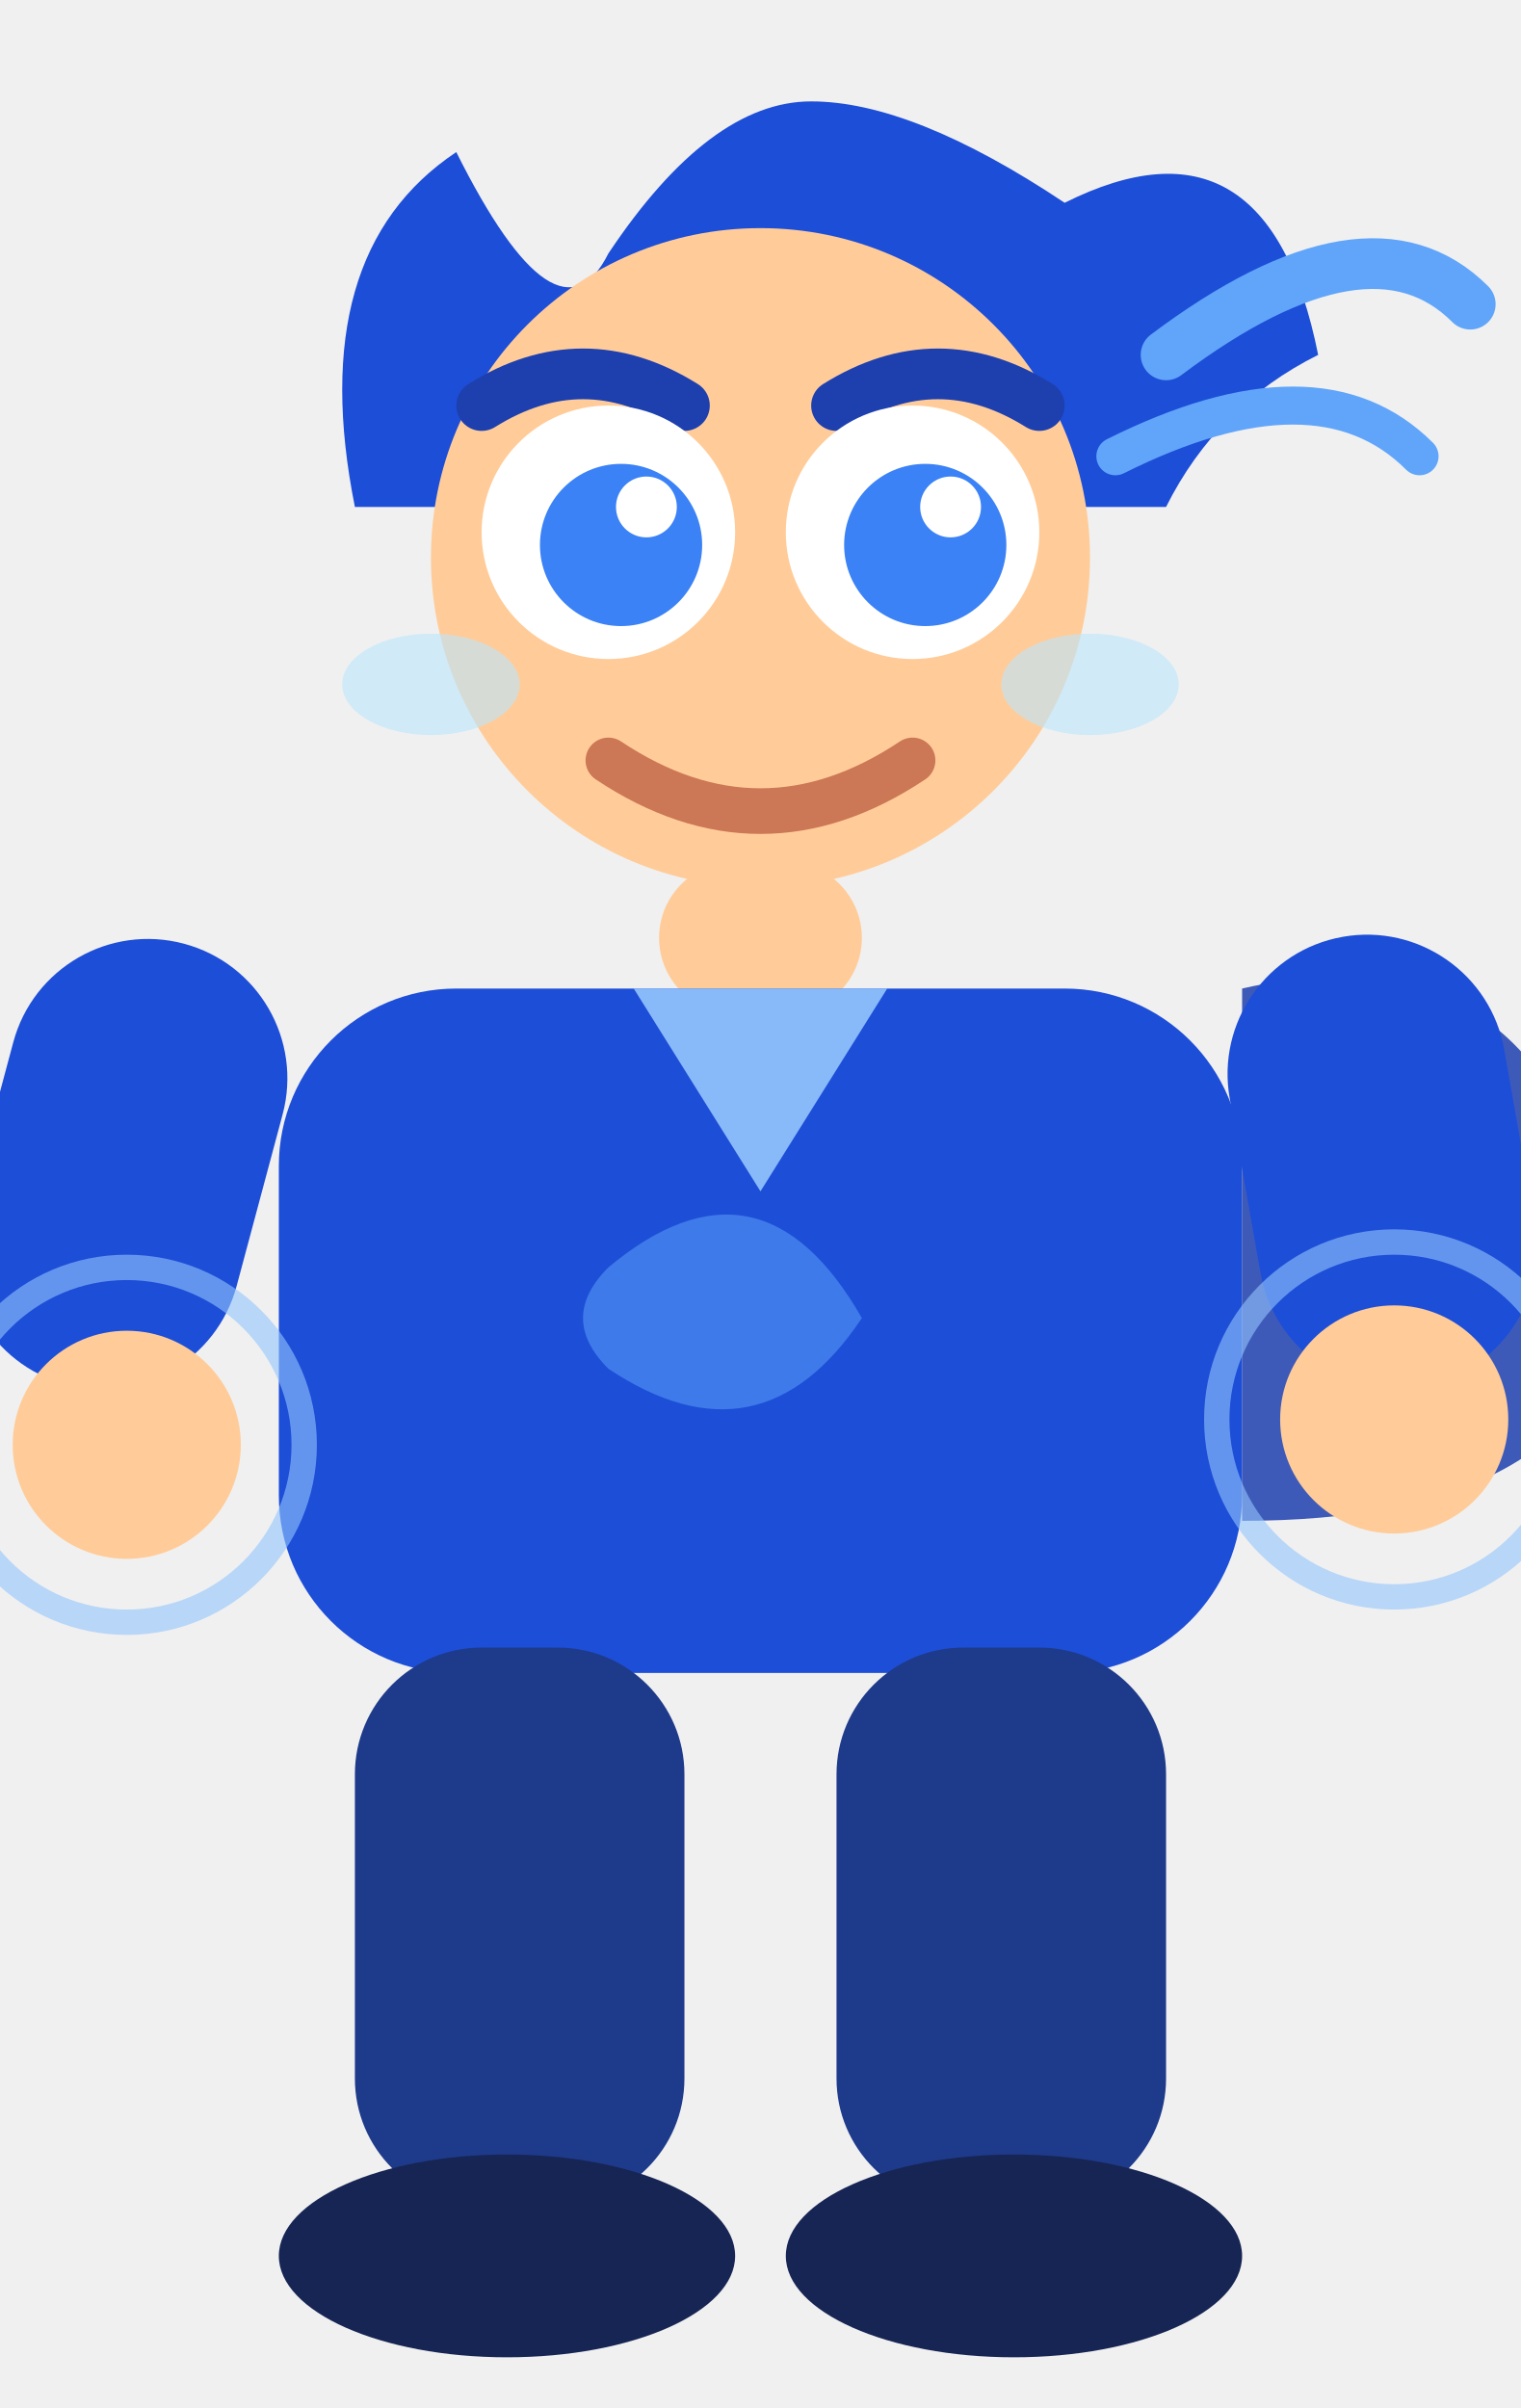
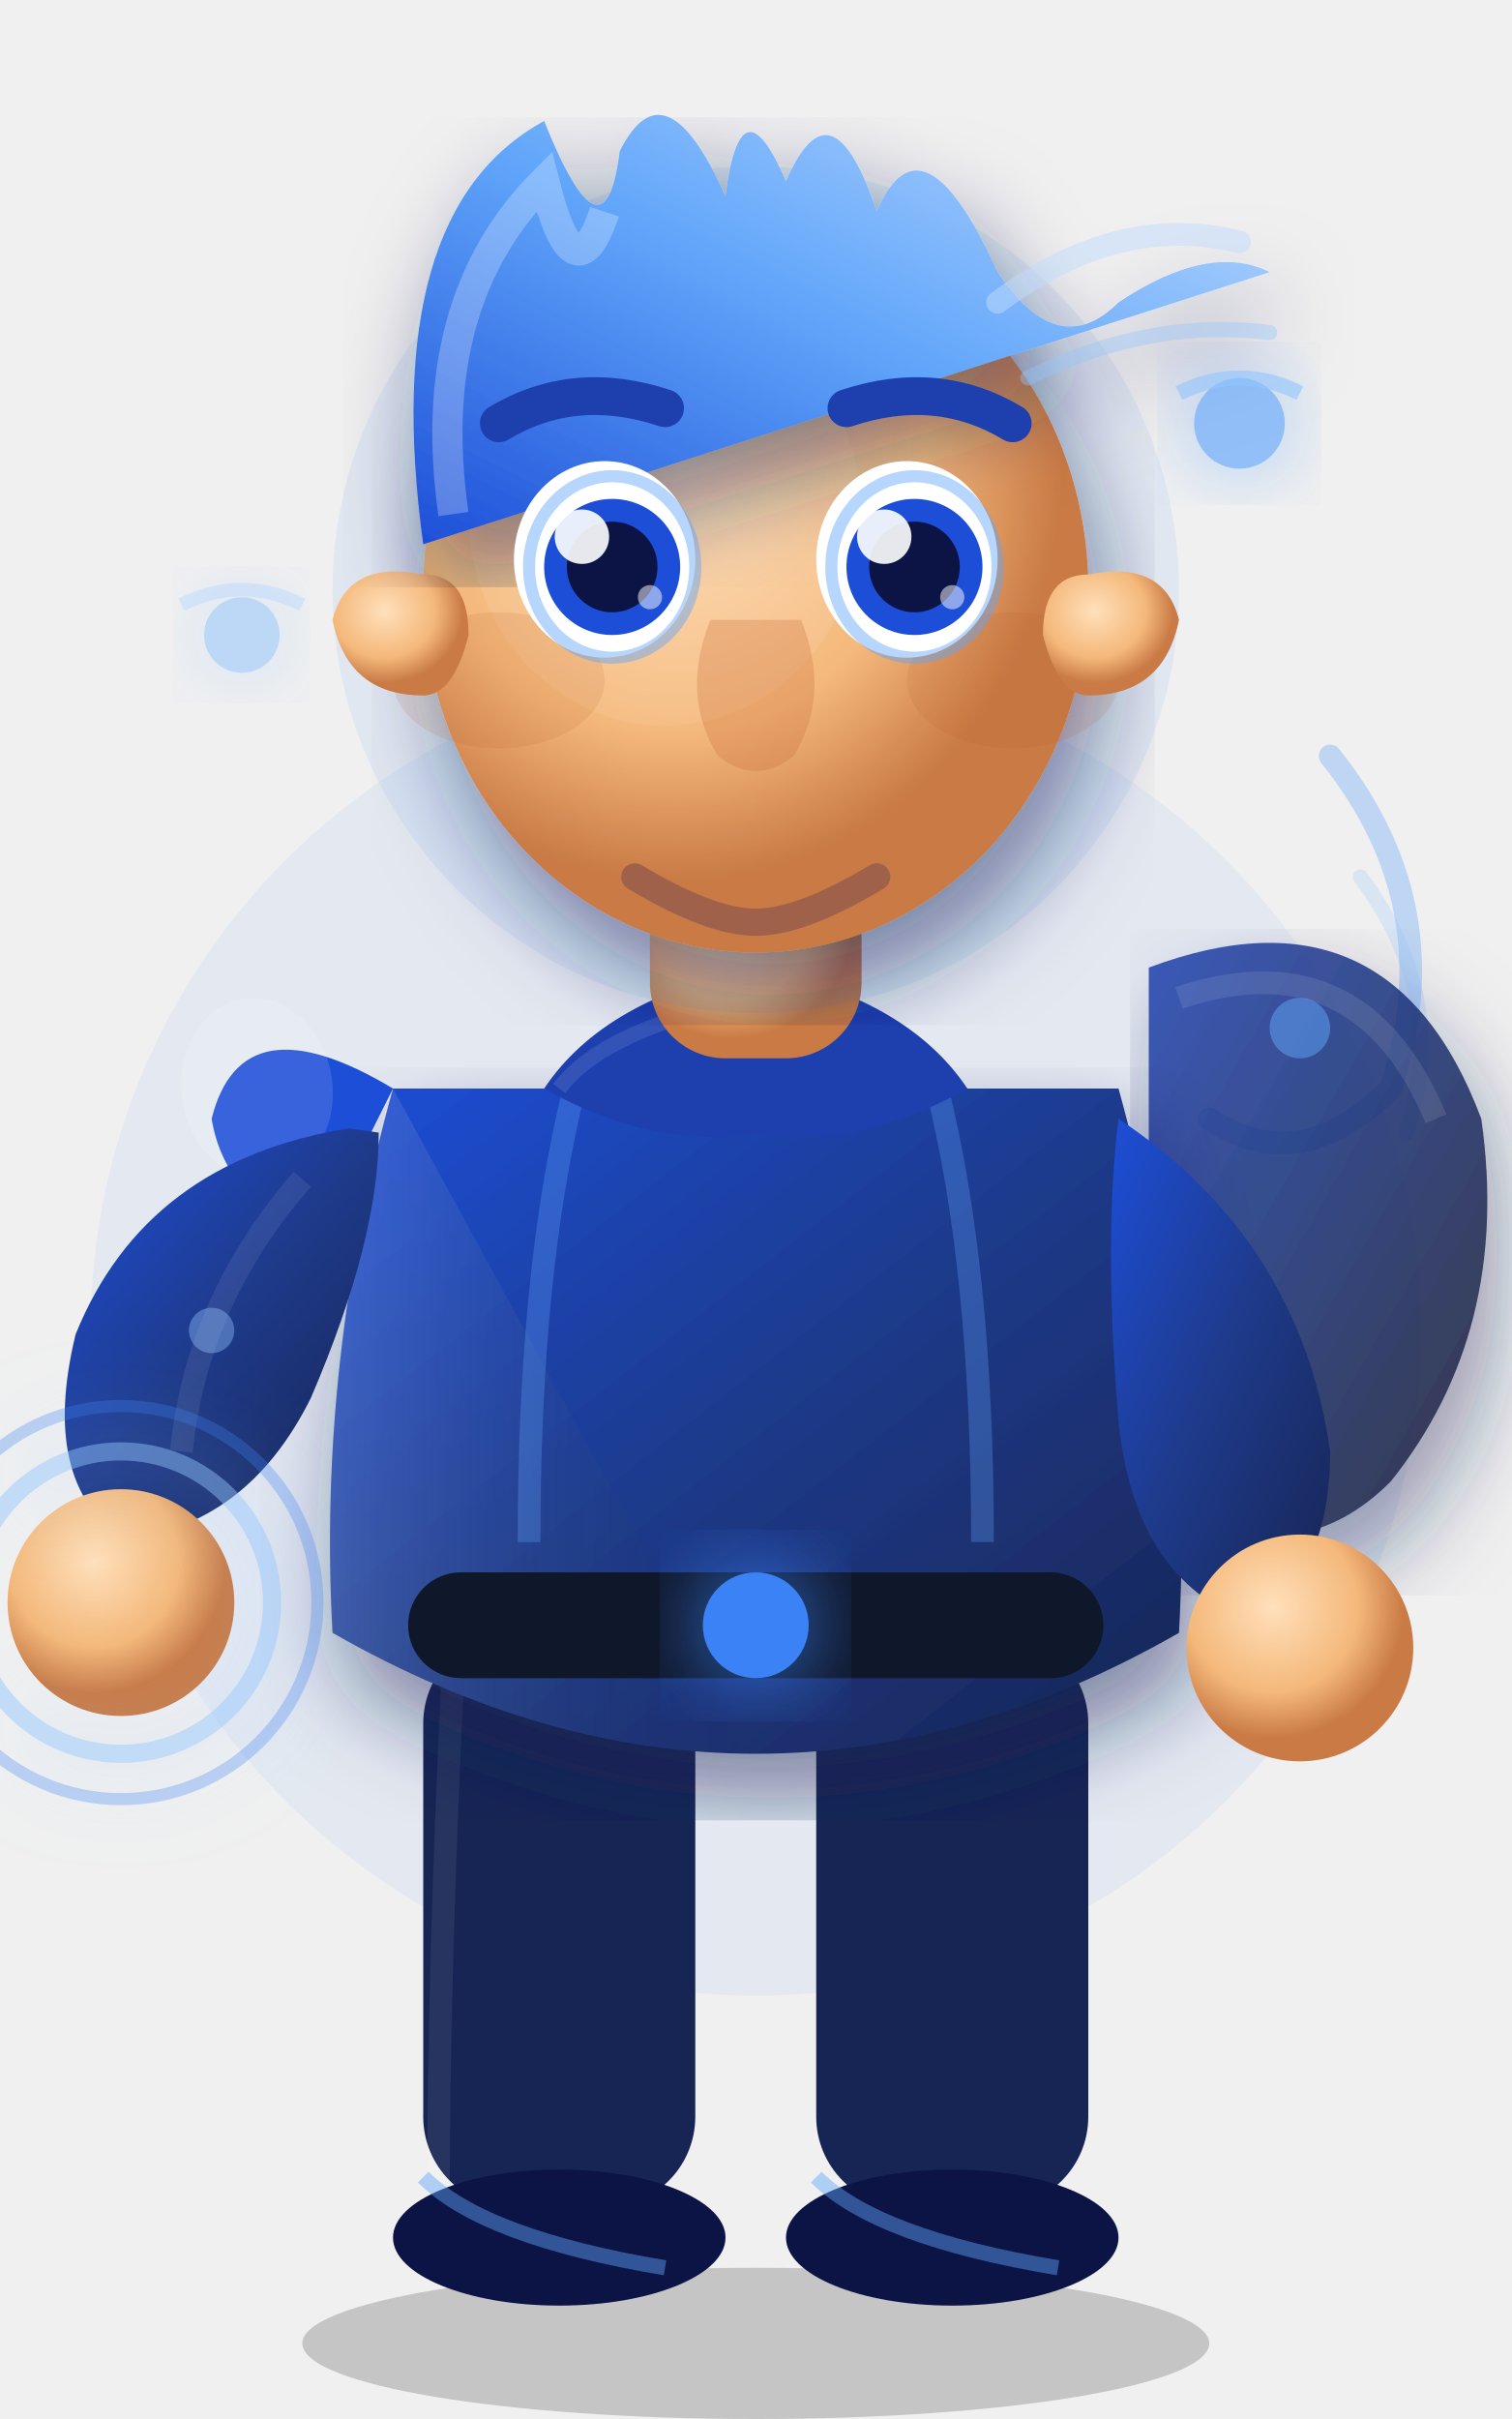
- <svg xmlns="http://www.w3.org/2000/svg" viewBox="0 0 60 95">
-   <path d="M14 20 Q12 10 18 6 Q22 14 24 10 Q28 4 32 4 Q36 4 42 8 Q50 4 52 14 Q48 16 46 20" fill="#1D4ED8" />
-   <path d="M46 14 Q54 8 58 12" stroke="#60A5FA" stroke-width="2" fill="none" stroke-linecap="round" />
-   <path d="M44 18 Q52 14 56 18" stroke="#60A5FA" stroke-width="1.5" fill="none" stroke-linecap="round" />
-   <circle cx="30" cy="22" r="13" fill="#FFCC99" />
-   <path d="M19 16 Q23 13.5 27 16" stroke="#1E40AF" stroke-width="2" fill="none" stroke-linecap="round" />
-   <path d="M33 16 Q37 13.5 41 16" stroke="#1E40AF" stroke-width="2" fill="none" stroke-linecap="round" />
-   <ellipse cx="24" cy="21" rx="5" ry="5" fill="white" />
-   <ellipse cx="36" cy="21" rx="5" ry="5" fill="white" />
-   <circle cx="24.5" cy="21.5" r="3.2" fill="#3b82f6" />
-   <circle cx="36.5" cy="21.5" r="3.2" fill="#3b82f6" />
-   <circle cx="25.5" cy="20" r="1.2" fill="white" />
-   <circle cx="37.5" cy="20" r="1.2" fill="white" />
-   <ellipse cx="17" cy="27" rx="3.5" ry="2" fill="#BAE6FD" opacity="0.6" />
-   <ellipse cx="43" cy="27" rx="3.5" ry="2" fill="#BAE6FD" opacity="0.6" />
-   <path d="M24 30 Q30 34 36 30" stroke="#CC7755" stroke-width="1.8" fill="none" stroke-linecap="round" />
-   <rect x="26" y="34" width="8" height="6" rx="3" fill="#FFCC99" />
-   <rect x="11" y="39" width="38" height="27" rx="7" fill="#1D4ED8" />
-   <path d="M49 39 Q62 36 64 52 Q62 60 49 60" fill="#1E40AF" opacity="0.85" />
-   <polygon points="25,39 30,47 35,39" fill="#93C5FD" opacity="0.9" />
-   <path d="M24 50 Q30 45 34 52 Q30 58 24 54 Q22 52 24 50" fill="#60A5FA" opacity="0.5" />
-   <rect x="1" y="37" width="11" height="18" rx="5.5" fill="#1D4ED8" transform="rotate(15 6 40)" />
-   <rect x="48" y="37" width="11" height="18" rx="5.5" fill="#1D4ED8" transform="rotate(-10 53 40)" />
-   <circle cx="5" cy="57" r="4.5" fill="#FFCC99" />
-   <circle cx="55" cy="56" r="4.5" fill="#FFCC99" />
-   <circle cx="5" cy="57" r="7" fill="none" stroke="#93C5FD" stroke-width="1" opacity="0.6" />
-   <circle cx="55" cy="56" r="7" fill="none" stroke="#93C5FD" stroke-width="1" opacity="0.6" />
-   <rect x="14" y="65" width="13" height="22" rx="5" fill="#1E3A8A" />
-   <rect x="33" y="65" width="13" height="22" rx="5" fill="#1E3A8A" />
-   <ellipse cx="20" cy="89" rx="9" ry="4" fill="#172554" />
-   <ellipse cx="40" cy="89" rx="9" ry="4" fill="#172554" />
+ <svg xmlns="http://www.w3.org/2000/svg" viewBox="0 0 100 160" shape-rendering="geometricPrecision">
+   <defs>
+     <radialGradient id="sk" cx="38%" cy="32%" r="58%">
+       <stop offset="0%" stop-color="#ffe0bb" />
+       <stop offset="65%" stop-color="#f4b87a" />
+       <stop offset="100%" stop-color="#c97a45" />
+     </radialGradient>
+     <linearGradient id="coat" x1="0%" y1="0%" x2="100%" y2="100%">
+       <stop offset="0%" stop-color="#1d4ed8" />
+       <stop offset="50%" stop-color="#1e3a8a" />
+       <stop offset="100%" stop-color="#172554" />
+     </linearGradient>
+     <linearGradient id="coatH" x1="0%" y1="0%" x2="100%" y2="0%">
+       <stop offset="0%" stop-color="rgba(255,255,255,0.15)" />
+       <stop offset="100%" stop-color="rgba(0,0,0,0)" />
+     </linearGradient>
+     <linearGradient id="cape" x1="0%" y1="0%" x2="100%" y2="100%">
+       <stop offset="0%" stop-color="#1e40af" />
+       <stop offset="100%" stop-color="#0f172a" />
+     </linearGradient>
+     <linearGradient id="hair" x1="0%" y1="100%" x2="100%" y2="0%">
+       <stop offset="0%" stop-color="#1d4ed8" />
+       <stop offset="50%" stop-color="#60a5fa" />
+       <stop offset="100%" stop-color="#bfdbfe" />
+     </linearGradient>
+     <radialGradient id="wind" cx="50%" cy="50%" r="50%">
+       <stop offset="0%" stop-color="#bfdbfe" stop-opacity="0.8" />
+       <stop offset="100%" stop-color="#3b82f6" stop-opacity="0" />
+     </radialGradient>
+     <filter id="glow" x="-40%" y="-40%" width="180%" height="180%">
+       <feGaussianBlur in="SourceGraphic" stdDeviation="3" result="b" />
+       <feMerge>
+         <feMergeNode in="b" />
+         <feMergeNode in="SourceGraphic" />
+       </feMerge>
+     </filter>
+     <filter id="ds">
+       <feDropShadow dx="1" dy="3" stdDeviation="3" flood-color="#172554" flood-opacity="0.5" />
+     </filter>
+     <filter id="bglow" x="-30%" y="-30%" width="160%" height="160%">
+       <feGaussianBlur in="SourceAlpha" stdDeviation="4" result="b" />
+       <feFlood flood-color="#3b82f6" flood-opacity="0.5" result="c" />
+       <feComposite in="c" in2="b" operator="in" result="s" />
+       <feMerge>
+         <feMergeNode in="s" />
+         <feMergeNode in="SourceGraphic" />
+       </feMerge>
+     </filter>
+   </defs>
+   <ellipse cx="50" cy="155" rx="30" ry="5" fill="rgba(0,0,0,0.18)" />
+   <circle cx="50" cy="88" r="44" fill="rgba(59,130,246,0.07)" />
+   <path d="M88 50 Q96 60 92 72 Q86 78 80 74" stroke="#60a5fa" stroke-width="1.5" fill="none" stroke-linecap="round" opacity="0.35" />
+   <path d="M90 58 Q96 66 93 75" stroke="#93c5fd" stroke-width="1" fill="none" stroke-linecap="round" opacity="0.25" />
+   <path d="M76 64 Q92 58 98 74 Q100 88 92 98 Q86 104 78 100 Q76 92 76 82" fill="url(#cape)" opacity="0.85" filter="url(#ds)" />
+   <path d="M78 66 Q90 62 95 74" stroke="rgba(255,255,255,0.1)" stroke-width="1.5" fill="none" />
+   <rect x="28" y="108" width="18" height="38" rx="6" fill="#172554" />
+   <rect x="54" y="108" width="18" height="38" rx="6" fill="#172554" />
+   <path d="M30 110 Q29 130 29 146" stroke="rgba(255,255,255,0.07)" stroke-width="1.5" fill="none" />
+   <ellipse cx="37" cy="148" rx="11" ry="4.5" fill="#0c1445" />
+   <ellipse cx="63" cy="148" rx="11" ry="4.5" fill="#0c1445" />
+   <path d="M28 144 Q32 148 44 150" stroke="#60a5fa" stroke-width="1" fill="none" opacity="0.45" />
+   <path d="M54 144 Q58 148 70 150" stroke="#60a5fa" stroke-width="1" fill="none" opacity="0.45" />
+   <path d="M26 72 Q21 90 22 108 Q36 116 50 116 Q64 116 78 108 Q79 90 74 72 Z" fill="url(#coat)" filter="url(#ds)" />
+   <path d="M26 72 Q21 90 22 108 Q36 116 50 116" fill="url(#coatH)" />
+   <path d="M38 72 Q35 84 35 102" stroke="#60a5fa" stroke-width="1.5" fill="none" opacity="0.3" />
+   <path d="M62 72 Q65 84 65 102" stroke="#60a5fa" stroke-width="1.5" fill="none" opacity="0.3" />
+   <path d="M36 72 Q40 66 50 64 Q60 66 64 72 Q57 76 50 75 Q43 76 36 72" fill="#1e40af" />
+   <path d="M37 72 Q40 68 50 66" stroke="rgba(255,255,255,0.1)" stroke-width="1" fill="none" />
+   <rect x="27" y="104" width="46" height="7" rx="3.5" fill="#0f172a" />
+   <circle cx="50" cy="107.5" r="3.5" fill="#3b82f6" filter="url(#glow)" />
+   <path d="M26 72 Q16 66 14 74 Q15 80 22 82 Q24 80 24 76" fill="#1d4ed8" />
+   <ellipse cx="17" cy="72" rx="5" ry="6" fill="rgba(255,255,255,0.12)" transform="rotate(-8 17 72)" />
+   <path d="M22 74 Q9 78 6 90 Q5 100 11 103 Q19 101 22 92 Q25 81 24 74" fill="url(#coat)" transform="rotate(8 18 82)" />
+   <path d="M20 78 Q13 86 12 96" stroke="rgba(255,255,255,0.08)" stroke-width="1.5" fill="none" />
+   <circle cx="8" cy="106" r="7.5" fill="url(#sk)" />
+   <circle cx="8" cy="106" r="10" fill="none" stroke="#93c5fd" stroke-width="1.2" opacity="0.5" filter="url(#glow)" />
+   <circle cx="8" cy="106" r="13" fill="none" stroke="#3b82f6" stroke-width="0.8" opacity="0.3" />
+   <path d="M74 74 Q86 82 88 96 Q88 105 82 107 Q75 104 74 94 Q73 82 74 74" fill="url(#coat)" />
+   <circle cx="86" cy="109" r="7.5" fill="url(#sk)" />
+   <rect x="43" y="57" width="14" height="13" rx="5" fill="url(#sk)" />
+   <circle cx="50" cy="39" r="28" fill="rgba(59,130,246,0.08)" />
+   <ellipse cx="50" cy="39" rx="22" ry="24" fill="url(#sk)" filter="url(#ds)" />
+   <ellipse cx="44" cy="34" rx="13" ry="14" fill="rgba(255,255,255,0.08)" />
+   <ellipse cx="33" cy="45" rx="7" ry="4.5" fill="rgba(180,90,40,0.12)" />
+   <ellipse cx="67" cy="45" rx="7" ry="4.5" fill="rgba(180,90,40,0.12)" />
+   <path d="M28 38 Q23 37 22 41 Q23 46 28 46 Q30 46 31 42 Q31 38 28 38" fill="url(#sk)" />
+   <path d="M72 38 Q77 37 78 41 Q77 46 72 46 Q70 46 69 42 Q69 38 72 38" fill="url(#sk)" />
+   <path d="M28 36 Q25 14 36 8 Q40 18 41 10 Q44 4 48 13 Q49 5 52 12 Q55 5 58 14 Q61 7 66 18 Q70 24 74 20 Q80 16 84 18" fill="url(#hair)" filter="url(#ds)" />
+   <path d="M66 20 Q74 14 82 16" stroke="#bfdbfe" stroke-width="1.5" fill="none" stroke-linecap="round" opacity="0.5" />
+   <path d="M68 25 Q76 21 84 22" stroke="#93c5fd" stroke-width="1" fill="none" stroke-linecap="round" opacity="0.4" />
+   <path d="M30 34 Q28 20 36 12 Q38 20 40 14" stroke="rgba(255,255,255,0.25)" stroke-width="2" fill="none" />
+   <ellipse cx="40" cy="37" rx="6" ry="6.5" fill="white" />
+   <circle cx="40.5" cy="37.5" r="4.5" fill="#1d4ed8" />
+   <circle cx="40.5" cy="37.5" r="3" fill="#0c1445" />
+   <circle cx="38.5" cy="35.5" r="1.8" fill="white" opacity="0.9" />
+   <circle cx="43" cy="39.5" r="0.8" fill="white" opacity="0.5" />
+   <ellipse cx="40.5" cy="37.5" rx="5.5" ry="6" fill="none" stroke="#60a5fa" stroke-width="0.8" opacity="0.45" />
+   <ellipse cx="60" cy="37" rx="6" ry="6.5" fill="white" />
+   <circle cx="60.5" cy="37.5" r="4.5" fill="#1d4ed8" />
+   <circle cx="60.5" cy="37.5" r="3" fill="#0c1445" />
+   <circle cx="58.5" cy="35.5" r="1.8" fill="white" opacity="0.9" />
+   <circle cx="63" cy="39.5" r="0.8" fill="white" opacity="0.5" />
+   <ellipse cx="60.5" cy="37.5" rx="5.5" ry="6" fill="none" stroke="#60a5fa" stroke-width="0.8" opacity="0.45" />
+   <path d="M33 28 Q38 25 44 27" stroke="#1e40af" stroke-width="2.5" fill="none" stroke-linecap="round" />
+   <path d="M56 27 Q62 25 67 28" stroke="#1e40af" stroke-width="2.5" fill="none" stroke-linecap="round" />
+   <path d="M47 41 Q45 46 47.5 50 Q50 52 52.5 50 Q55 46 53 41" fill="rgba(200,110,60,0.28)" />
+   <path d="M42 58 Q47 61 50 61 Q53 61 58 58" stroke="#a0614a" stroke-width="1.8" fill="none" stroke-linecap="round" />
+   <circle cx="82" cy="28" r="3" fill="#60a5fa" opacity="0.65" filter="url(#glow)" />
+   <path d="M78 26 Q82 24 86 26" stroke="#93c5fd" stroke-width="1" fill="none" opacity="0.6" />
+   <circle cx="16" cy="42" r="2.5" fill="#93c5fd" opacity="0.55" filter="url(#glow)" />
+   <path d="M12 40 Q16 38 20 40" stroke="#bfdbfe" stroke-width="0.9" fill="none" opacity="0.55" />
+   <circle cx="86" cy="68" r="2" fill="#60a5fa" opacity="0.5" />
+   <circle cx="14" cy="88" r="1.5" fill="#93c5fd" opacity="0.4" />
</svg>
